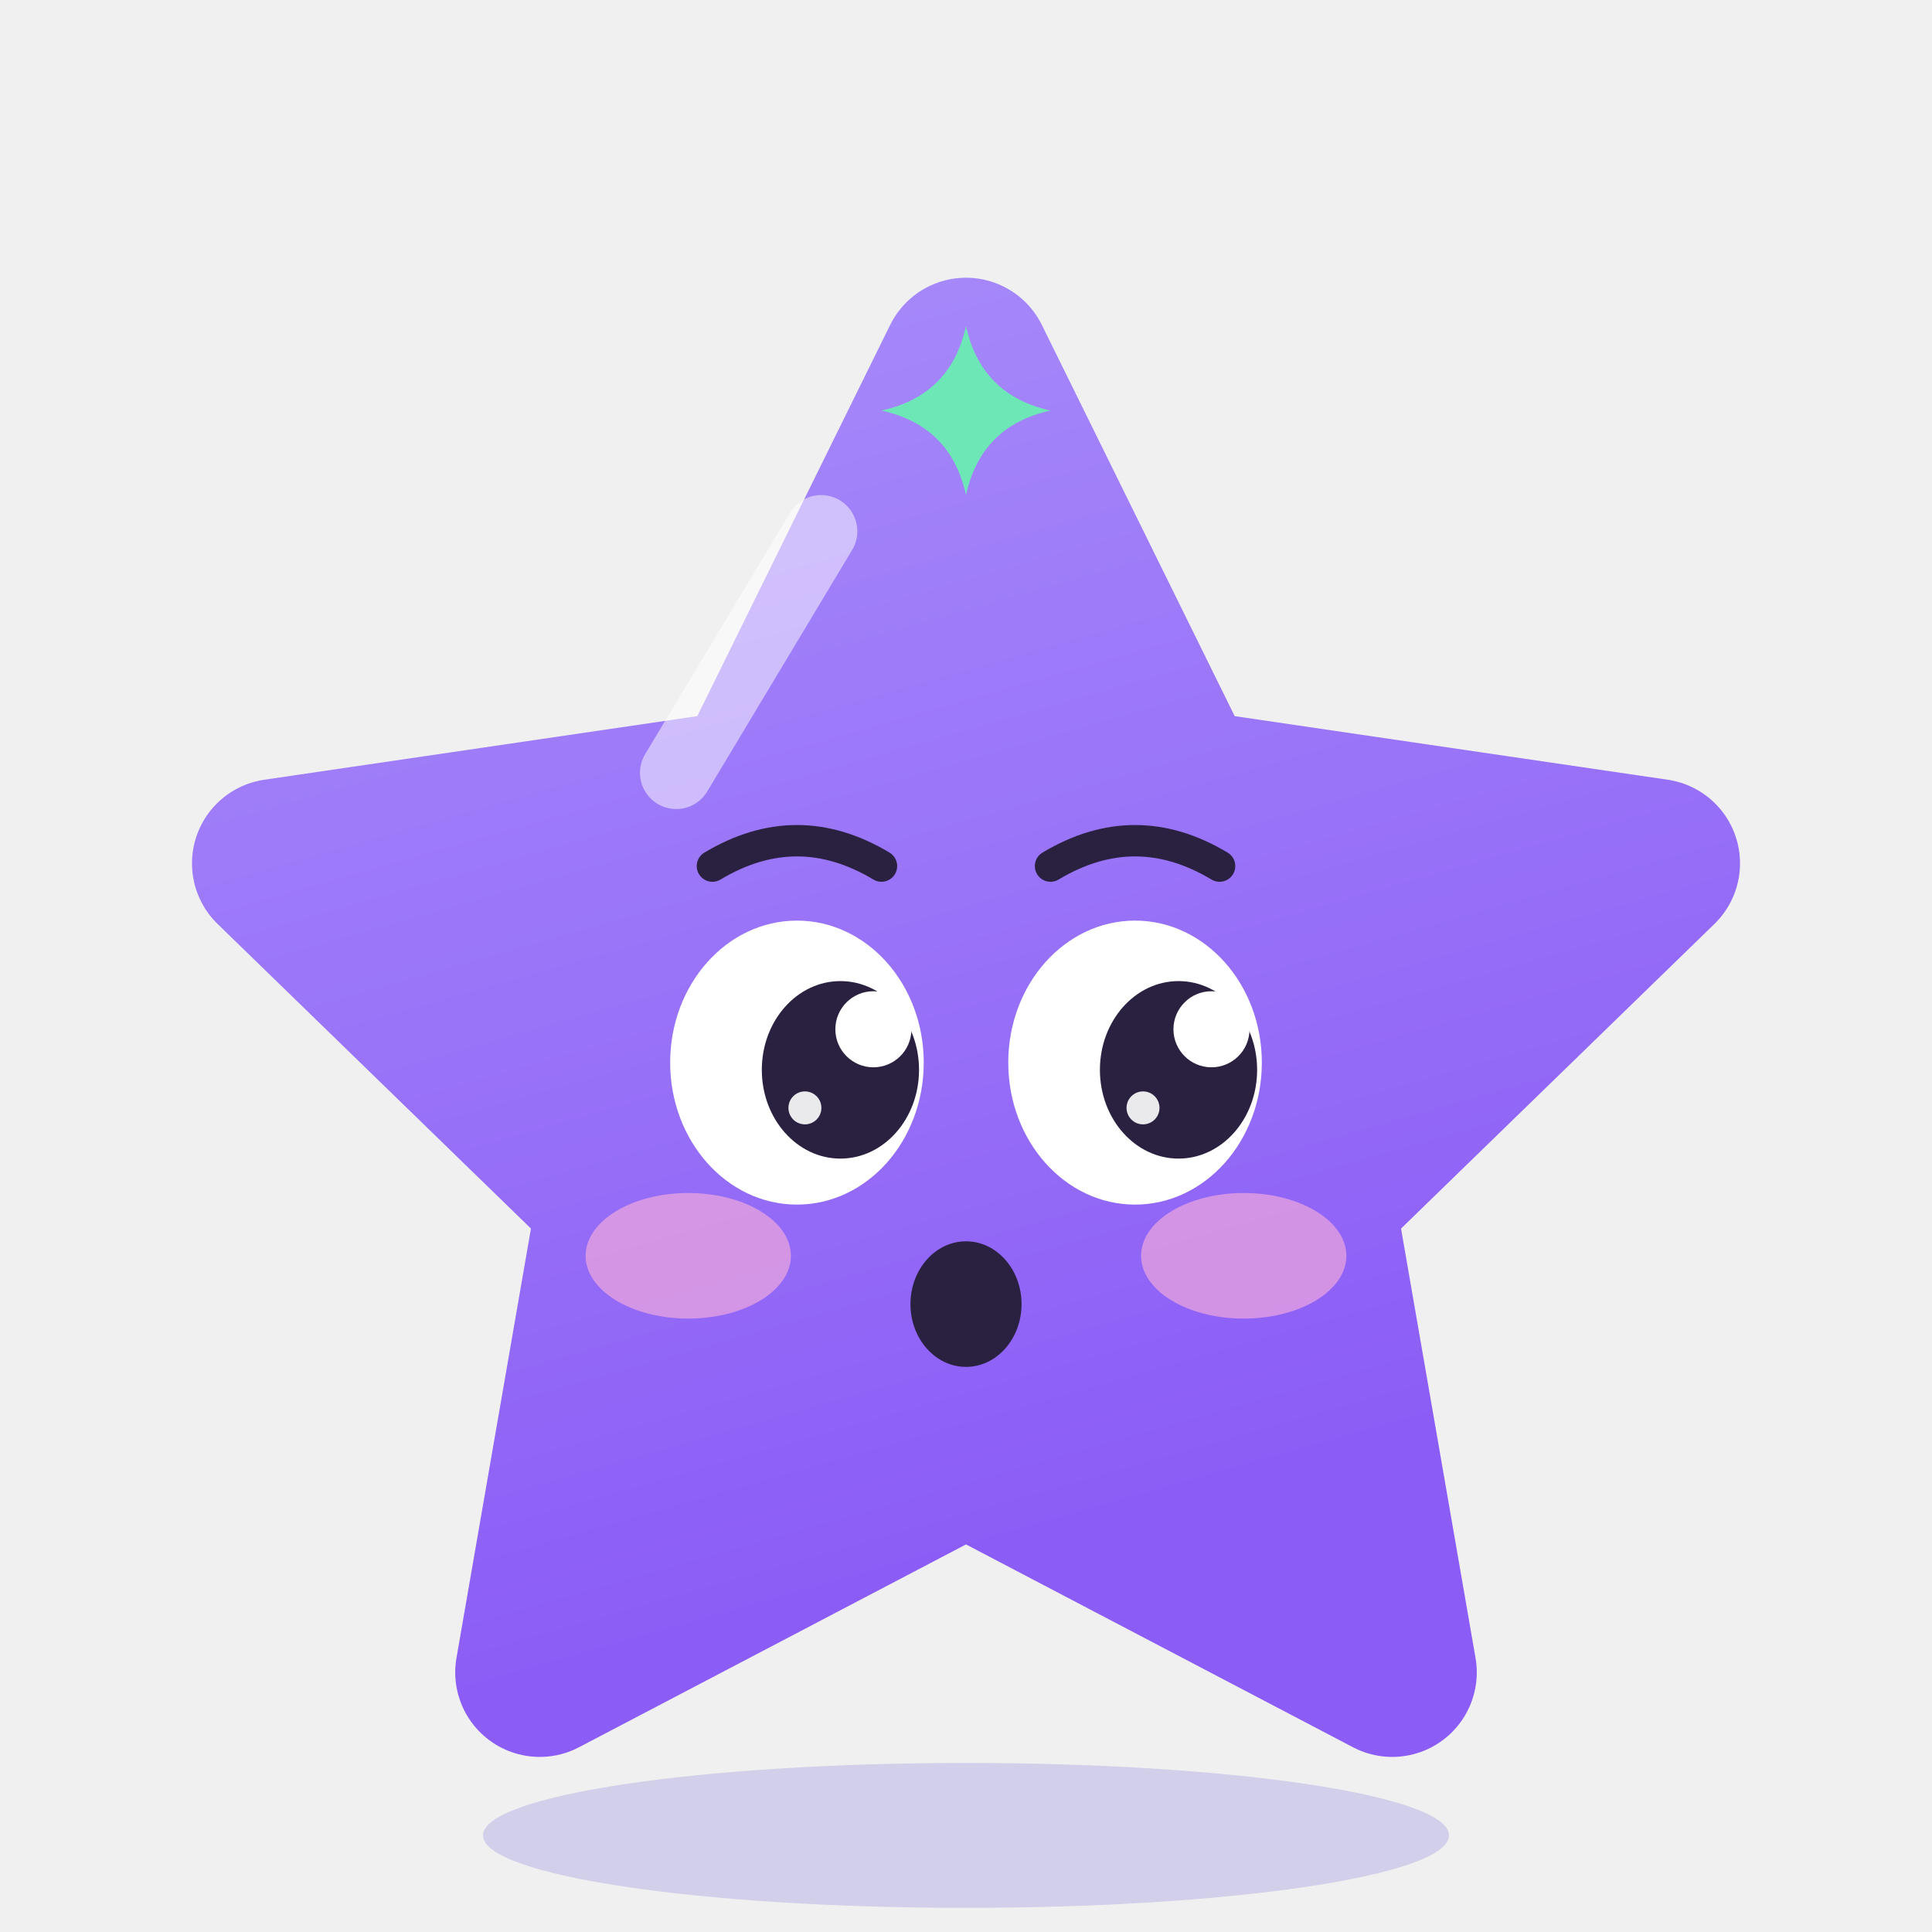
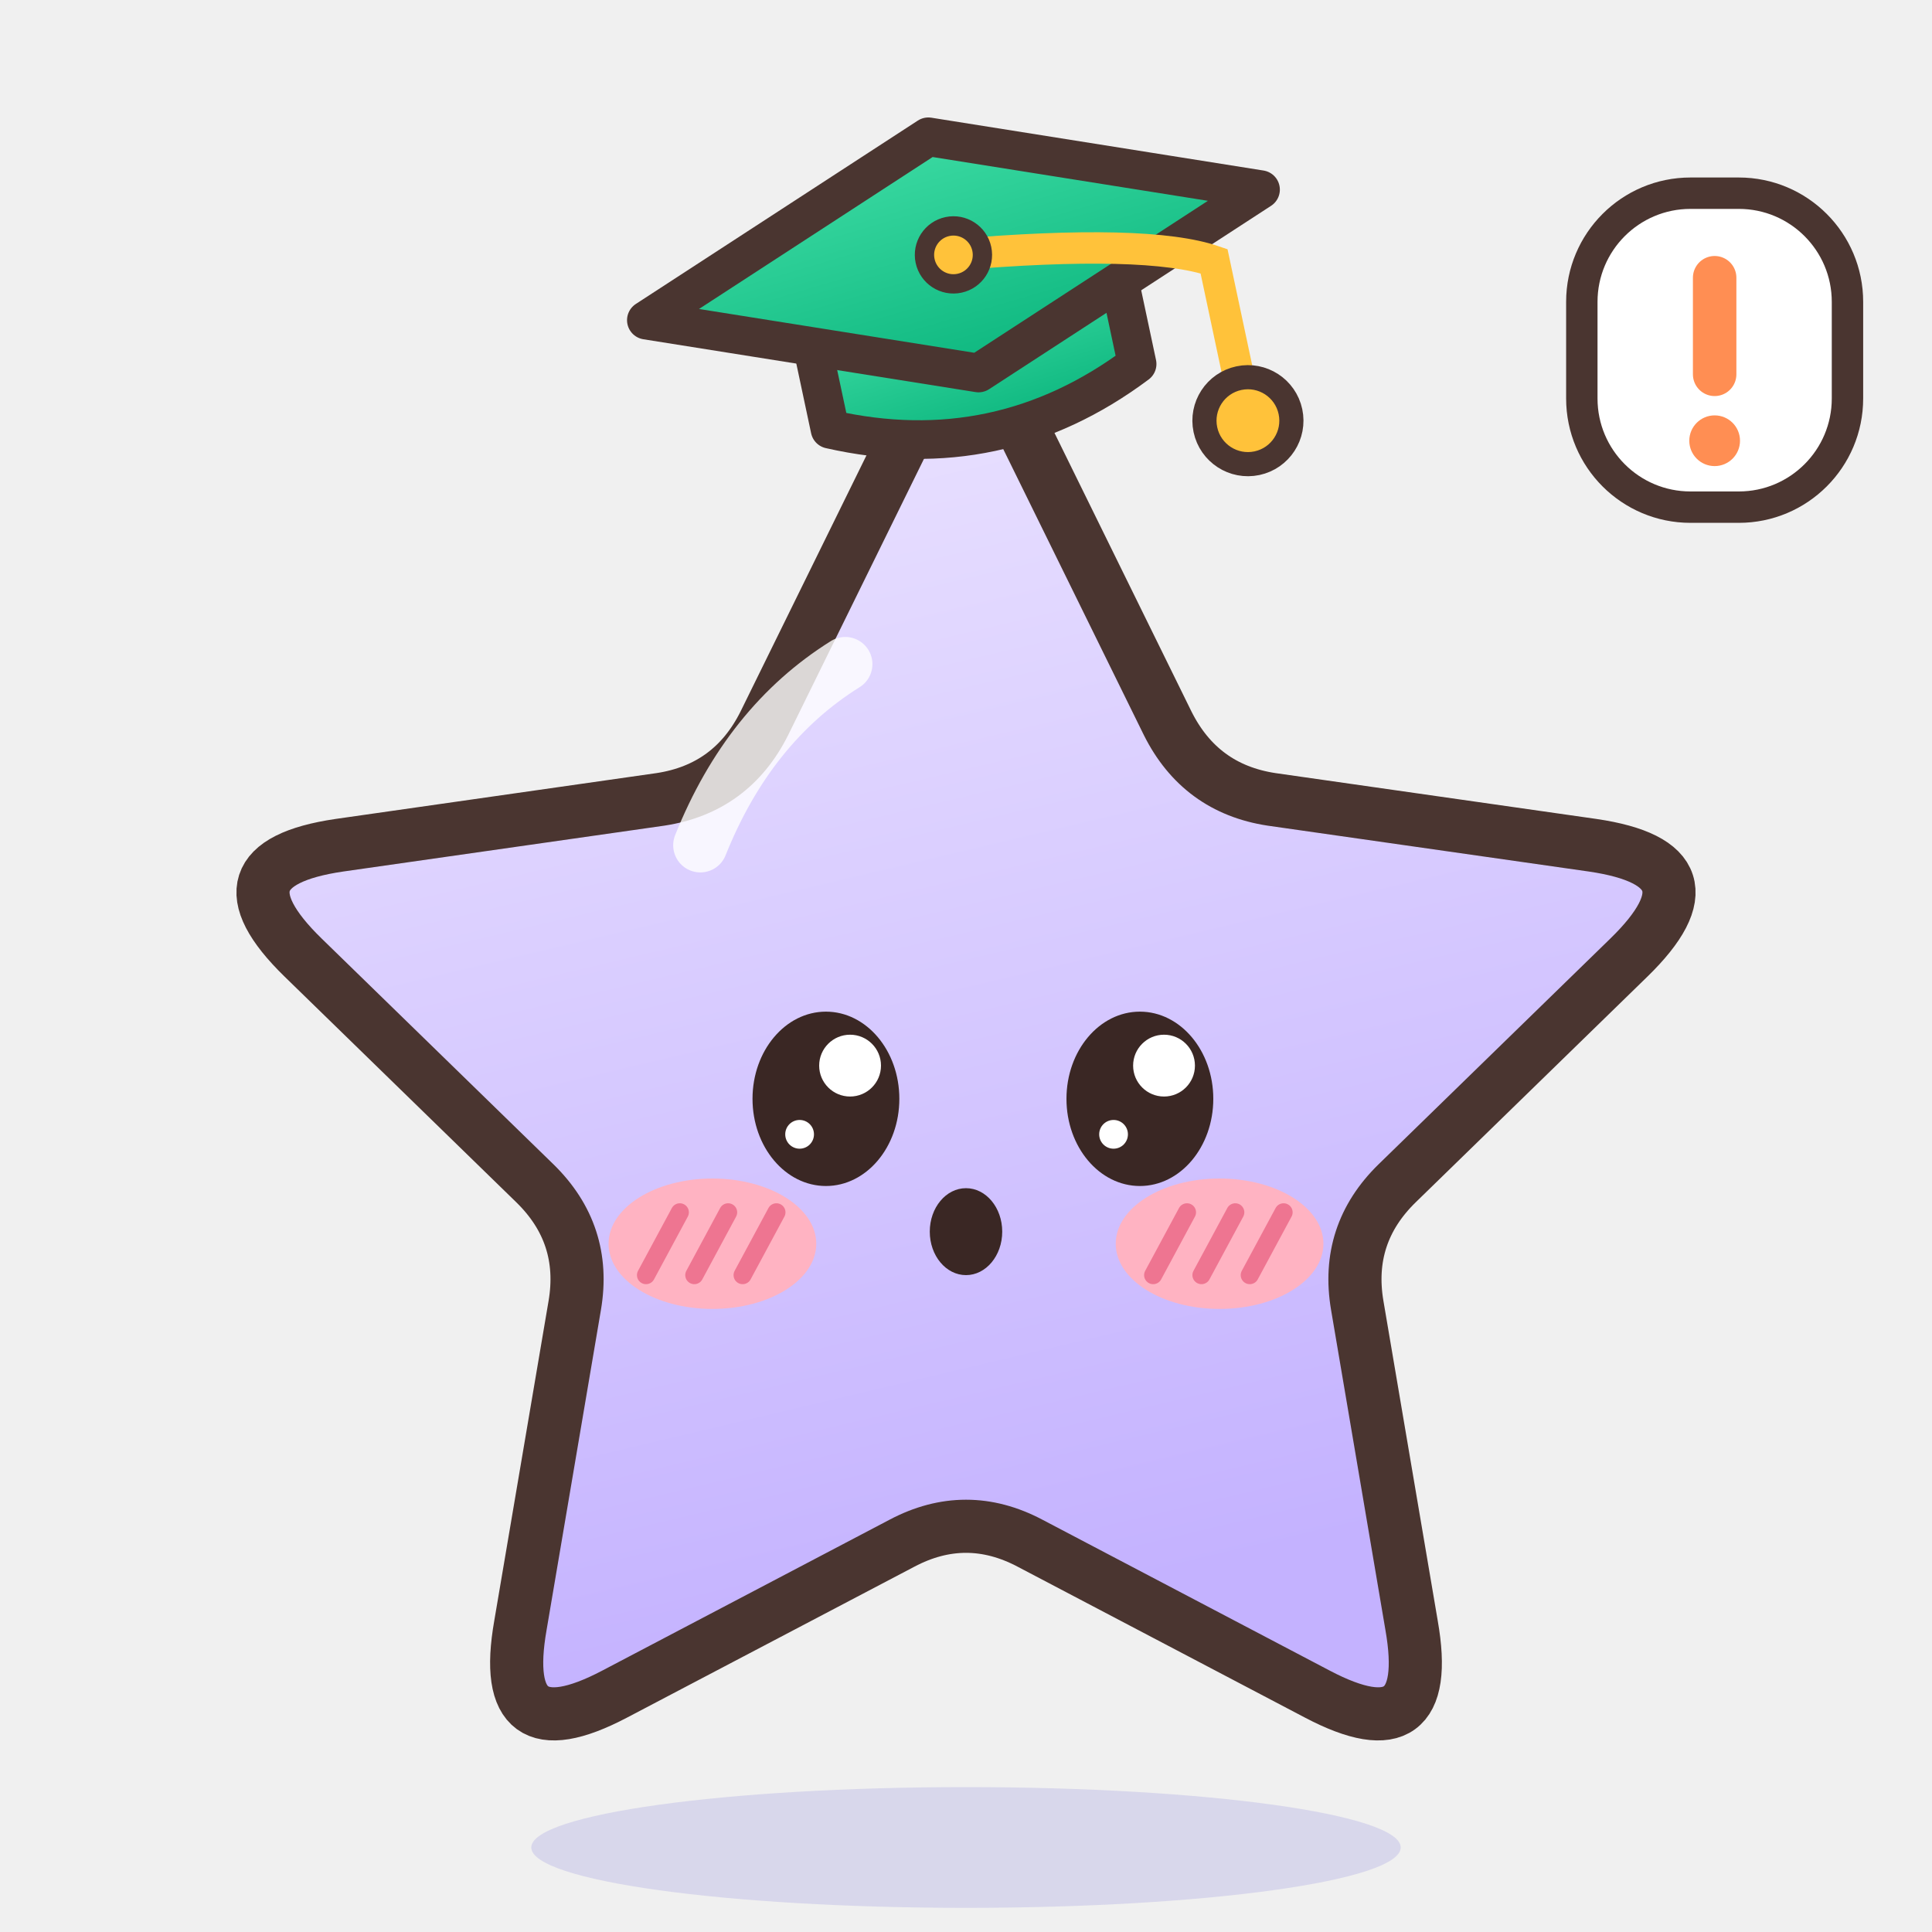
<svg xmlns="http://www.w3.org/2000/svg" viewBox="0 0 160 160" width="160" height="160" role="img" aria-label="Sao Nhỏ">
  <style>
- @keyframes f{0%,100%{transform:translateY(0)}50%{transform:translateY(-5px)}}
- @keyframes s{0%,100%{transform:scaleX(1);opacity:.18}50%{transform:scaleX(.86);opacity:.1}}
- @keyframes bl{0%,90%,100%{transform:scaleY(1)}94%{transform:scaleY(.08)}}
- @keyframes wv{0%,100%{transform:rotate(0)}50%{transform:rotate(-26deg)}}
+ @keyframes f{0%,100%{transform:translateY(0)}50%{transform:translateY(-4px)}}
+ @keyframes s{0%,100%{transform:scaleX(1);opacity:.14}50%{transform:scaleX(.86);opacity:.08}}
+ @keyframes bl{0%,91%,100%{transform:scaleY(1)}95%{transform:scaleY(.1)}}
+ @keyframes wv{0%,100%{transform:rotate(0)}50%{transform:rotate(-22deg)}}
@keyframes sp{to{transform:rotate(360deg)}}
- @keyframes ck{0%,100%{opacity:.45}50%{opacity:.8}}
+ @keyframes ck{0%,100%{opacity:.85}50%{opacity:1}}
@keyframes zz{0%{opacity:0;transform:translate(0,6px)}25%{opacity:1}100%{opacity:0;transform:translate(9px,-16px)}}
@keyframes pp{0%,100%{transform:scale(1) rotate(0)}50%{transform:scale(1.18) rotate(8deg)}}
+ @keyframes jg{0%,100%{transform:rotate(0)}25%{transform:rotate(-7deg)}75%{transform:rotate(7deg)}}
.b{animation:f 3.4s ease-in-out infinite}
.sh{transform-box:fill-box;transform-origin:center;animation:s 3.4s ease-in-out infinite}
.e{transform-box:fill-box;transform-origin:center;animation:bl 5.2s infinite}
.w{transform-box:fill-box;animation:wv 1.8s ease-in-out infinite}
- .hm{transform-origin:80px 90px;animation:sp 12s linear infinite}
- .hh{transform-origin:80px 90px;animation:sp 144s linear infinite}
+ .hm{transform-origin:80px 66px;animation:sp 10s linear infinite}
+ .hh{transform-origin:80px 66px;animation:sp 120s linear infinite}
.ck{animation:ck 3.4s ease-in-out infinite}
.z{animation:zz 2.8s ease-in-out infinite}.z2{animation-delay:1.4s}
.pp{transform-box:fill-box;transform-origin:center;animation:pp 1.7s ease-in-out infinite}
+ .jg{transform-box:fill-box;transform-origin:50% 90%;animation:jg 1.2s ease-in-out infinite}
.d2{animation-delay:.5s}.d3{animation-delay:1s}
@media (prefers-reduced-motion:reduce){*{animation:none!important}}
</style>
  <defs>
-     <linearGradient id="snremindb" x1="0" y1="0" x2=".3" y2="1">
-       <stop offset="0" stop-color="#A78BFA" />
-       <stop offset="1" stop-color="#8B5CF6" />
+     <linearGradient id="snremindb" x1="0" y1="0" x2="0.25" y2="1">
+       <stop offset="0" stop-color="#EDE6FF" />
+       <stop offset="1" stop-color="#C4B2FF" />
    </linearGradient>
-     <linearGradient id="snremindm" x1="0" y1="0" x2="0" y2="1">
-       <stop offset="0" stop-color="#34D399" />
+     <linearGradient id="snremindm" x1="0" y1="0" x2="0.2" y2="1">
+       <stop offset="0" stop-color="#3FDDA5" />
      <stop offset="1" stop-color="#10B981" />
    </linearGradient>
  </defs>
-   <ellipse class="sh" cx="80" cy="152" rx="40" ry="6" fill="#4338CA" opacity=".18" />
+   <ellipse class="sh" cx="80" cy="153" rx="36" ry="5" fill="#4338CA" opacity=".14" />
  <g class="b">
-     <path d="M80.0 30.0 L97.6 65.7 L137.1 71.5 L108.5 99.3 L115.3 138.5 L80.0 120.0 L44.7 138.5 L51.5 99.3 L22.9 71.5 L62.4 65.7 Z" fill="url(#snremindb)" stroke="url(#snremindb)" stroke-width="14" stroke-linejoin="round" />
-     <path d="M56 64 L68 44" stroke="#FFFFFF" stroke-opacity=".5" stroke-width="6" stroke-linecap="round" />
-     <path class="pp" d="M80 27 Q81.26 32.74 87 34 Q81.26 35.26 80 41 Q78.74 35.26 73 34 Q78.74 32.74 80 27 Z" fill="#6EE7B7" />
+     <path d="M84.9 35.9 L96.7 59.9 Q99.4 65.3 105.3 66.2 L131.9 70.0 Q142.8 71.6 134.9 79.3 L115.7 98.0 Q111.4 102.2 112.4 108.1 L116.9 134.6 Q118.8 145.4 109.1 140.3 L85.3 127.8 Q80.0 125.0 74.7 127.8 L50.9 140.3 Q41.2 145.4 43.1 134.6 L47.6 108.1 Q48.6 102.2 44.3 98.0 L25.1 79.3 Q17.2 71.6 28.1 70.0 L54.7 66.2 Q60.6 65.3 63.3 59.9 L75.1 35.9 Q80.0 26.0 84.9 35.9 Z" fill="url(#snremindb)" stroke="#4A3530" stroke-width="4.4" stroke-linejoin="round" stroke-linecap="round" />
+     <path d="M58 70 Q62 60 70 55" fill="none" stroke="#FFFFFF" stroke-opacity=".8" stroke-width="4.5" stroke-linecap="round" />
+     <g transform="rotate(-12 80 26)">
+       <path d="M67 24 L67 33 Q80 39 93 33 L93 24 Z" fill="url(#snremindm)" stroke="#4A3530" stroke-width="3.2" stroke-linejoin="round" stroke-linecap="round" />
+       <path d="M80 11 L106 21 L80 31 L54 21 Z" fill="url(#snremindm)" stroke="#4A3530" stroke-width="3.2" stroke-linejoin="round" stroke-linecap="round" />
+       <path d="M80 21 Q96 23 101 26 L101 37" fill="none" stroke="#FFC23A" stroke-width="2.6" stroke-linecap="round" />
+       <circle cx="101" cy="39.5" r="3.6" fill="#FFC23A" stroke="#4A3530" stroke-width="2" stroke-linejoin="round" stroke-linecap="round" />
+       <circle cx="80" cy="21" r="2.4" fill="#FFC23A" stroke="#4A3530" stroke-width="1.6" stroke-linejoin="round" stroke-linecap="round" />
+     </g>
    <g class="ck">
-       <ellipse cx="57" cy="104" rx="8.5" ry="5.2" fill="#FFB3D9" opacity=".6" />
-       <ellipse cx="103" cy="104" rx="8.5" ry="5.2" fill="#FFB3D9" opacity=".6" />
+       <ellipse cx="59" cy="103" rx="8.6" ry="5.4" fill="#FFB3C2" />
+       <path d="M53.5 105.6 L56.3 100.4" stroke="#EE7591" stroke-width="1.5" stroke-linecap="round" />
+       <path d="M57.5 105.6 L60.3 100.4" stroke="#EE7591" stroke-width="1.5" stroke-linecap="round" />
+       <path d="M61.5 105.6 L64.3 100.4" stroke="#EE7591" stroke-width="1.5" stroke-linecap="round" />
+       <ellipse cx="101" cy="103" rx="8.6" ry="5.4" fill="#FFB3C2" />
+       <path d="M95.5 105.6 L98.3 100.4" stroke="#EE7591" stroke-width="1.5" stroke-linecap="round" />
+       <path d="M99.5 105.6 L102.3 100.4" stroke="#EE7591" stroke-width="1.5" stroke-linecap="round" />
+       <path d="M103.5 105.6 L106.3 100.4" stroke="#EE7591" stroke-width="1.5" stroke-linecap="round" />
    </g>
    <g class="e">
-       <ellipse cx="66" cy="88" rx="10.5" ry="11.76" fill="#FFFFFF" />
-       <ellipse cx="69.6" cy="88.6" rx="6.51" ry="7.35" fill="#2A2140" />
-       <circle cx="72.33" cy="85.24" r="3.15" fill="#FFFFFF" />
-       <circle cx="66.66" cy="91.75" r="1.365" fill="#FFFFFF" opacity=".9" />
+       <ellipse cx="68.4" cy="91" rx="6.08" ry="7.22" fill="#3A2724" />
+       <circle cx="70.40" cy="88.25" r="2.56" fill="#FFFFFF" />
+       <circle cx="66.22" cy="93.94" r="1.19" fill="#FFFFFF" />
    </g>
    <g class="e">
-       <ellipse cx="94" cy="88" rx="10.5" ry="11.76" fill="#FFFFFF" />
-       <ellipse cx="97.6" cy="88.6" rx="6.51" ry="7.35" fill="#2A2140" />
-       <circle cx="100.33" cy="85.24" r="3.15" fill="#FFFFFF" />
-       <circle cx="94.66" cy="91.75" r="1.365" fill="#FFFFFF" opacity=".9" />
+       <ellipse cx="94.4" cy="91" rx="6.08" ry="7.22" fill="#3A2724" />
+       <circle cx="96.40" cy="88.25" r="2.56" fill="#FFFFFF" />
+       <circle cx="92.22" cy="93.94" r="1.19" fill="#FFFFFF" />
    </g>
-     <path d="M59 71.725 Q66 67.525 73 71.725" fill="none" stroke="#2A2140" stroke-width="2.6" stroke-linecap="round" />
-     <path d="M87 71.725 Q94 67.525 101 71.725" fill="none" stroke="#2A2140" stroke-width="2.6" stroke-linecap="round" />
-     <ellipse cx="80" cy="108" rx="4.6" ry="5.2" fill="#2A2140" />
+     <ellipse cx="80" cy="102" rx="3" ry="3.6" fill="#3A2724" />
+   </g>
+   <g class="jg">
+     <rect x="131" y="16" width="22" height="26" rx="9" fill="#FFFFFF" stroke="#4A3530" stroke-width="2.6" stroke-linejoin="round" stroke-linecap="round" />
+     <path d="M142 23 L142 31" stroke="#FF8E53" stroke-width="3.6" stroke-linecap="round" />
+     <circle cx="142" cy="36.5" r="2.1" fill="#FF8E53" />
  </g>
</svg>
